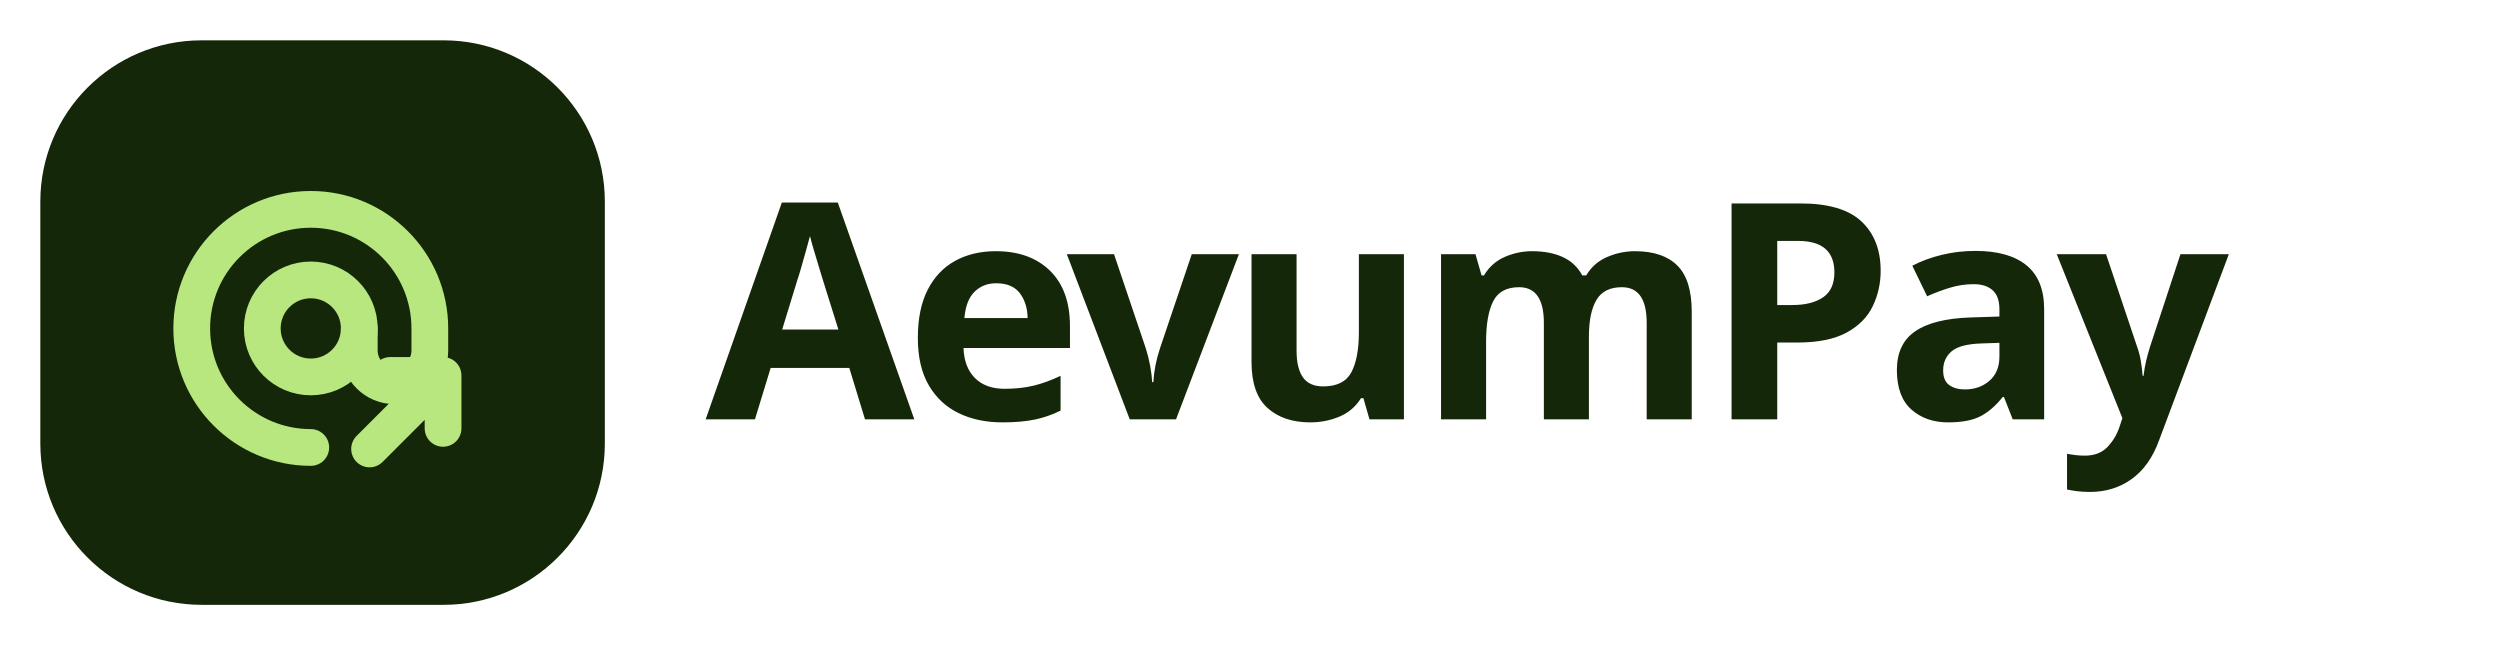
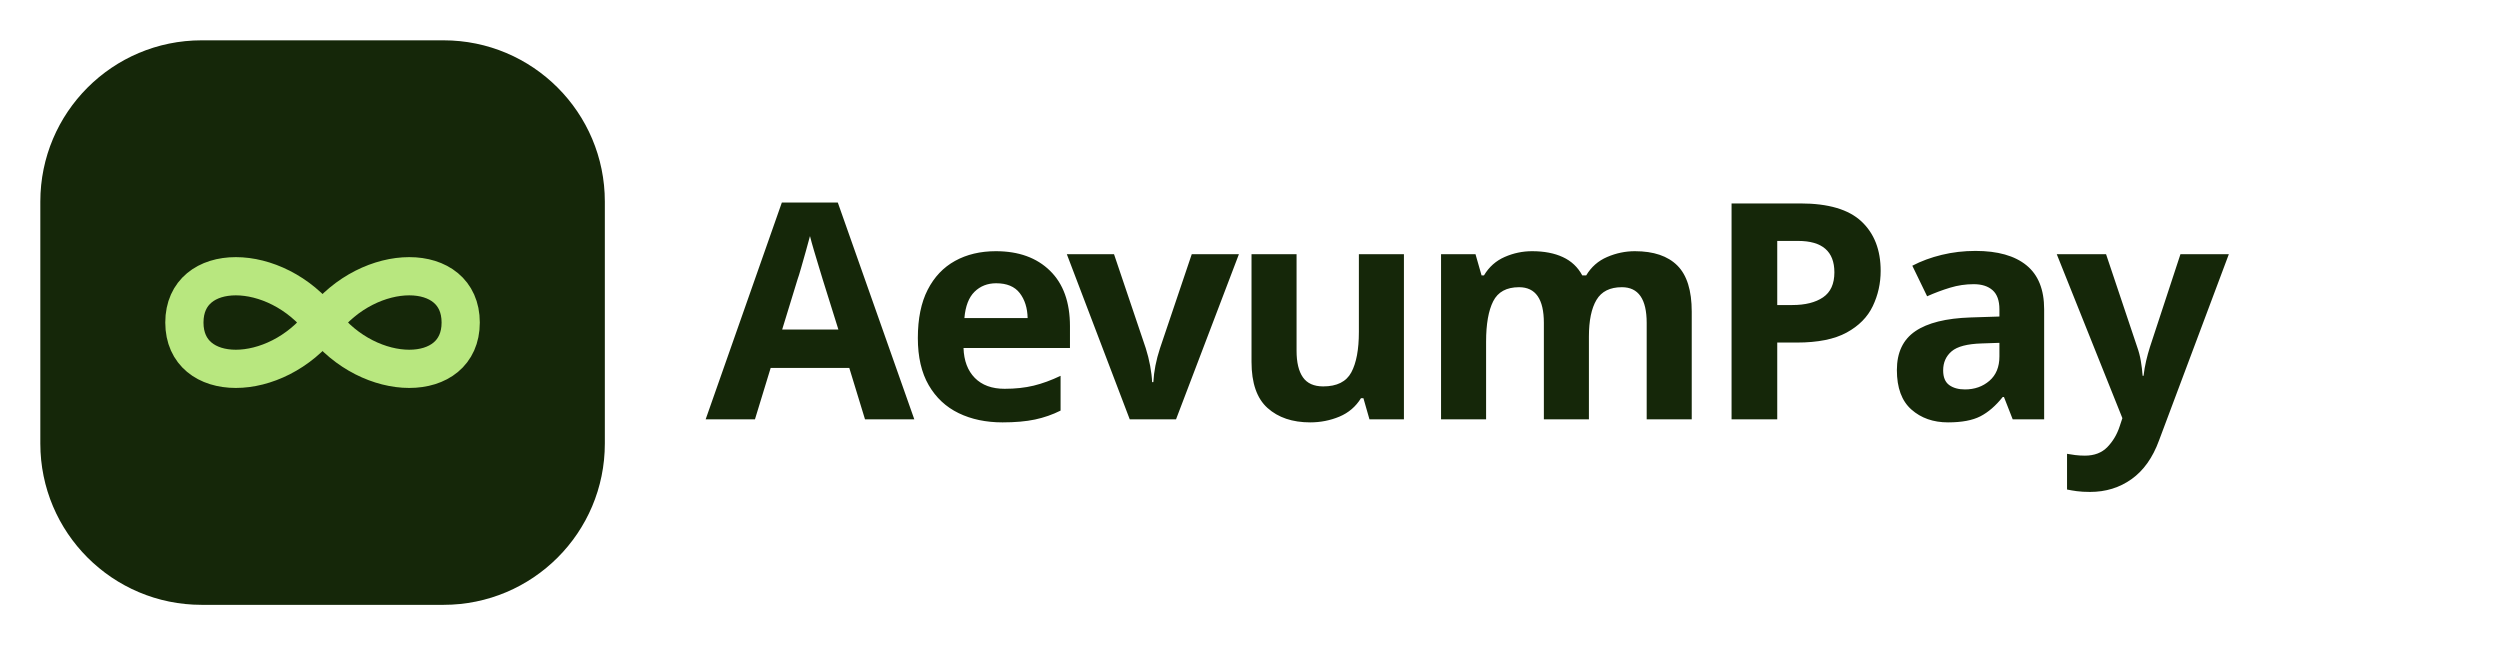
<svg xmlns="http://www.w3.org/2000/svg" viewBox="0 0 1240 320" width="1240" height="320" role="img" aria-label="AevumPay">
  <rect x="20" y="20" width="280" height="280" rx="80" fill="#152709" />
-   <g transform="translate(72.5 72.5) scale(7.29)" fill="none" stroke="#b8e77f" stroke-width="2.5" stroke-linecap="round" stroke-linejoin="round">
-     <circle cx="11.2" cy="12.4" r="3.3" />
-     <path d="M14.5 12.4v1.5a2.4 2.4 0 0 0 4.8 0v-1.5a8.1 8.1 0 1 0-8.1 8.1" />
-     <path d="M15.2 20.6l5-5M16.6 15.6h3.6v3.6" />
+   <g transform="translate(72.5 72.5) scale(7.29)" fill="none" stroke="#b8e77f" stroke-width="2.6" stroke-linecap="round" stroke-linejoin="round">
+     <path d="M12 12c-3.2-4.2-9.4-4.2-9.4 0s6.2 4.2 9.4 0 9.4-4.2 9.4 0-6.2 4.2-9.4 0z" />
  </g>
  <text x="350" y="208" font-family="Outfit, 'Segoe UI', system-ui, sans-serif" font-weight="700" font-size="150" letter-spacing="-5" fill="#152709">AevumPay</text>
</svg>
